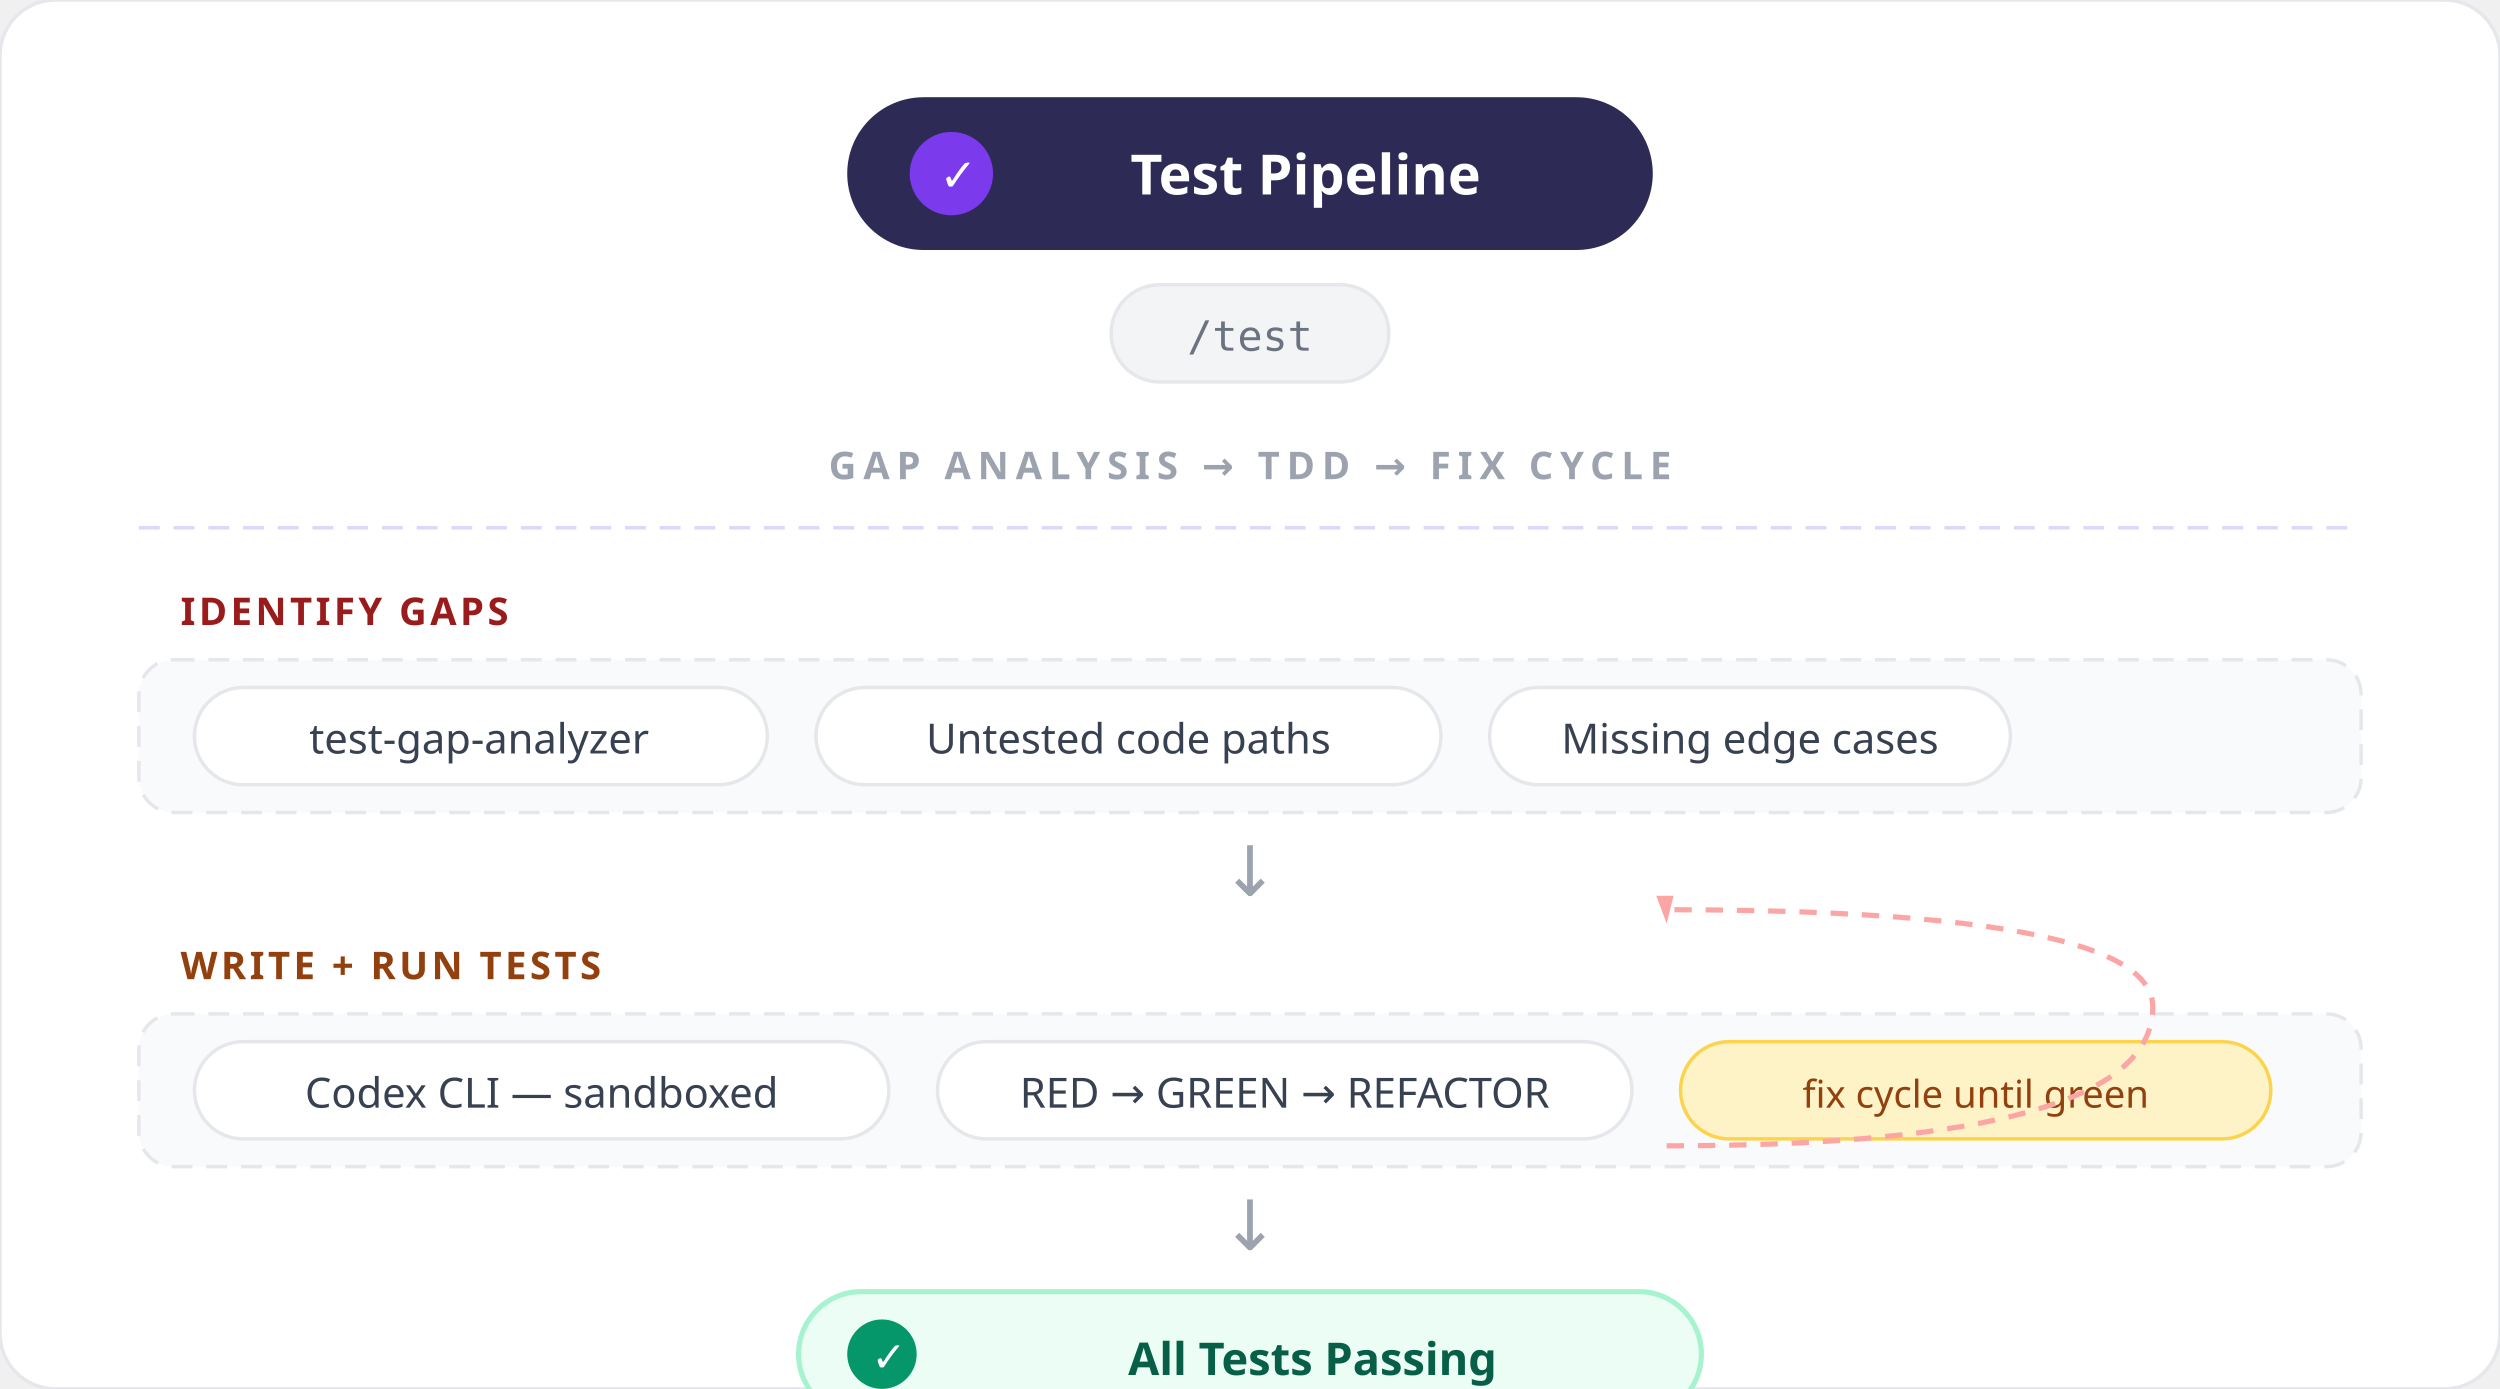
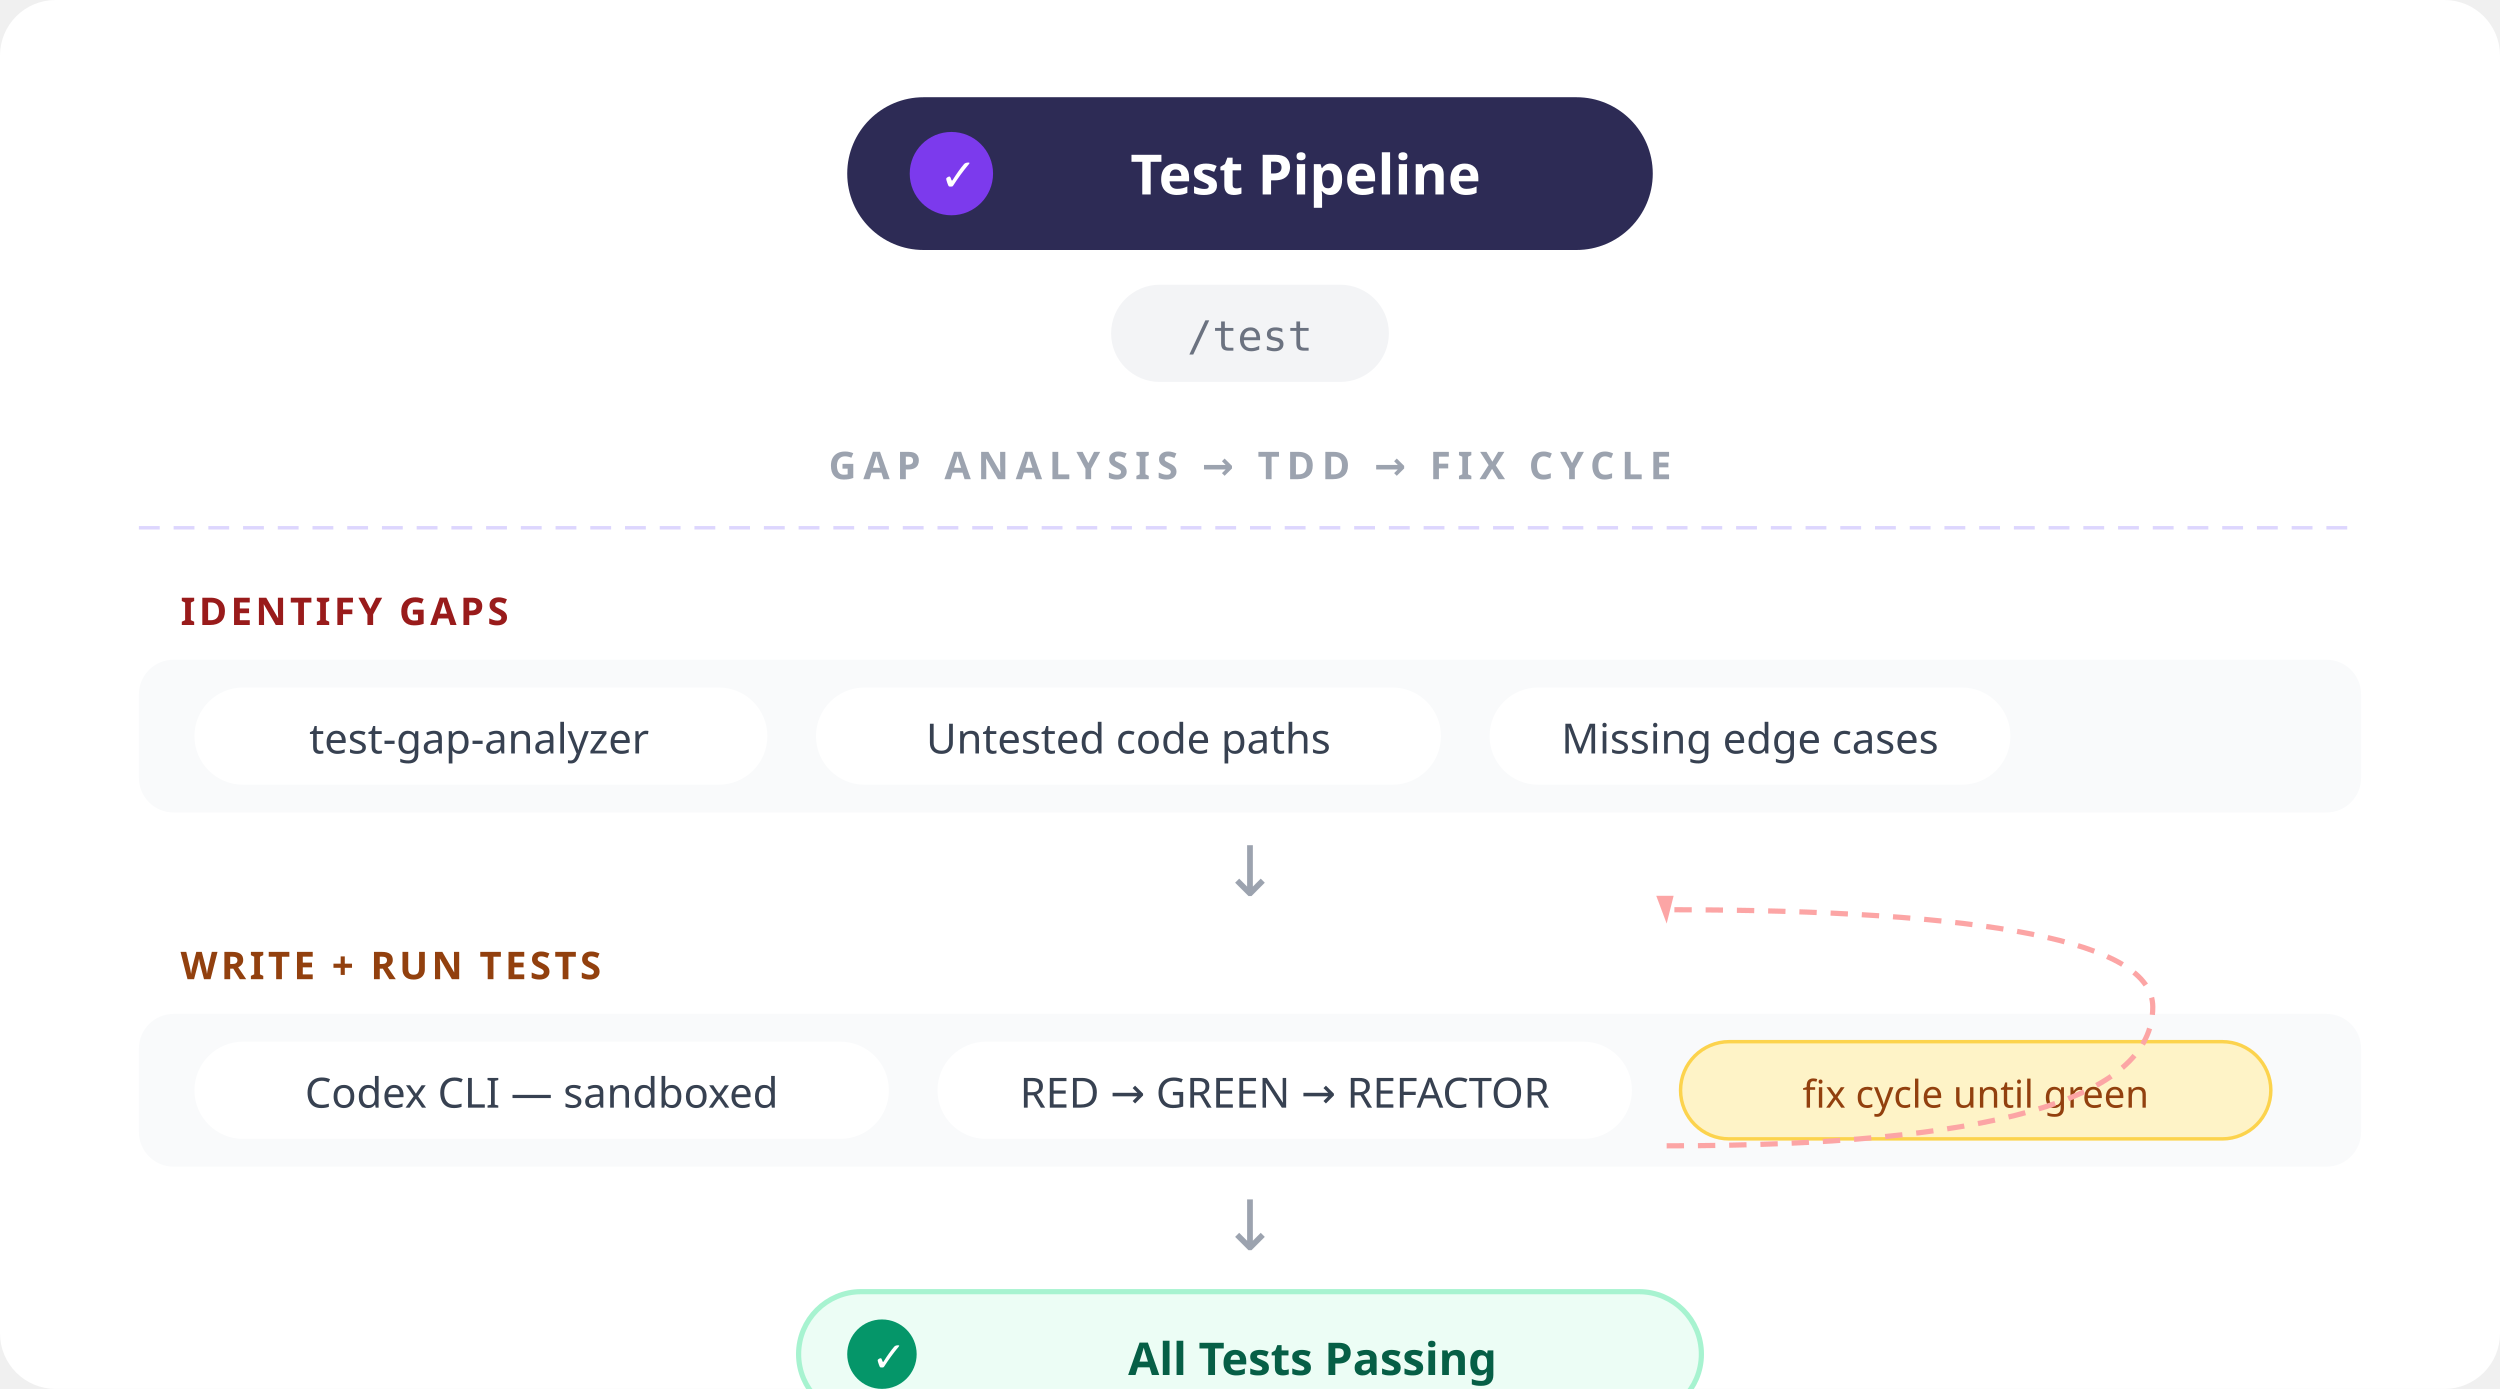
<svg xmlns="http://www.w3.org/2000/svg" viewBox="0 0 720 400">
-   <rect width="720" height="400" rx="16" fill="white" stroke="#E5E7EB" stroke-width="1" />
+   <rect width="720" height="400" rx="16" fill="white" />
  <rect x="244" y="28" width="232" height="44" rx="22" fill="#2D2B55" />
  <circle cx="274" cy="50" r="12" fill="#7C3AED" />
  <text x="276" y="55" text-anchor="middle" font-family="system-ui, sans-serif" font-size="13" font-weight="700" fill="white">✓</text>
  <text x="376" y="56" text-anchor="middle" font-family="system-ui, sans-serif" font-size="16" font-weight="700" fill="white">Test Pipeline</text>
-   <rect x="320" y="82" width="80" height="28" rx="14" fill="#F3F4F6" stroke="#E5E7EB" stroke-width="1" />
+   <rect x="320" y="82" width="80" height="28" rx="14" fill="#F3F4F6" />
  <text x="360" y="101" text-anchor="middle" font-family="'SF Mono', monospace" font-size="12" fill="#6B7280">/test</text>
  <text x="360" y="138" text-anchor="middle" font-family="system-ui, sans-serif" font-size="11" font-weight="600" fill="#9CA3AF" letter-spacing="2">GAP ANALYSIS → TDD → FIX CYCLE</text>
  <line x1="40" y1="152" x2="680" y2="152" stroke="#DDD6FE" stroke-width="1" stroke-dasharray="6,4" />
  <text x="52" y="180" font-family="system-ui, sans-serif" font-size="11" font-weight="700" fill="#991B1B" letter-spacing="1">IDENTIFY GAPS</text>
-   <rect x="40" y="190" width="640" height="44" rx="10" fill="#F9FAFB" stroke="#E5E7EB" stroke-width="1" stroke-dasharray="6,4" />
-   <rect x="56" y="198" width="165" height="28" rx="14" fill="white" stroke="#E5E7EB" stroke-width="1" />
+   <rect x="40" y="190" width="640" height="44" rx="10" fill="#F9FAFB" stroke-dasharray="6,4" />
+   <rect x="56" y="198" width="165" height="28" rx="14" fill="white" />
  <text x="138" y="217" text-anchor="middle" font-family="system-ui, sans-serif" font-size="12" fill="#374151">test-gap-analyzer</text>
-   <rect x="235" y="198" width="180" height="28" rx="14" fill="white" stroke="#E5E7EB" stroke-width="1" />
+   <rect x="235" y="198" width="180" height="28" rx="14" fill="white" />
  <text x="325" y="217" text-anchor="middle" font-family="system-ui, sans-serif" font-size="12" fill="#374151">Untested code paths</text>
-   <rect x="429" y="198" width="150" height="28" rx="14" fill="white" stroke="#E5E7EB" stroke-width="1" />
+   <rect x="429" y="198" width="150" height="28" rx="14" fill="white" />
  <text x="504" y="217" text-anchor="middle" font-family="system-ui, sans-serif" font-size="12" fill="#374151">Missing edge cases</text>
  <text x="360" y="258" text-anchor="middle" font-family="system-ui, sans-serif" font-size="20" fill="#9CA3AF">↓</text>
  <text x="52" y="282" font-family="system-ui, sans-serif" font-size="11" font-weight="700" fill="#92400E" letter-spacing="1">WRITE + RUN TESTS</text>
-   <rect x="40" y="292" width="640" height="44" rx="10" fill="#F9FAFB" stroke="#E5E7EB" stroke-width="1" stroke-dasharray="6,4" />
-   <rect x="56" y="300" width="200" height="28" rx="14" fill="white" stroke="#E5E7EB" stroke-width="1" />
+   <rect x="40" y="292" width="640" height="44" rx="10" fill="#F9FAFB" stroke-dasharray="6,4" />
+   <rect x="56" y="300" width="200" height="28" rx="14" fill="white" />
  <text x="156" y="319" text-anchor="middle" font-family="system-ui, sans-serif" font-size="12" fill="#374151">Codex CLI — sandboxed</text>
-   <rect x="270" y="300" width="200" height="28" rx="14" fill="white" stroke="#E5E7EB" stroke-width="1" />
+   <rect x="270" y="300" width="200" height="28" rx="14" fill="white" />
  <text x="370" y="319" text-anchor="middle" font-family="system-ui, sans-serif" font-size="12" fill="#374151">RED → GREEN → REFACTOR</text>
  <rect x="484" y="300" width="170" height="28" rx="14" fill="#FEF3C7" stroke="#FCD34D" stroke-width="1" />
  <text x="569" y="319" text-anchor="middle" font-family="system-ui, sans-serif" font-size="11" fill="#92400E">fix cycle until green</text>
  <text x="360" y="360" text-anchor="middle" font-family="system-ui, sans-serif" font-size="20" fill="#9CA3AF">↓</text>
  <g transform="translate(230, 372)">
    <rect width="260" height="36" rx="18" fill="#ECFDF5" stroke="#A7F3D0" stroke-width="1.5" />
    <circle cx="24" cy="18" r="10" fill="#059669" />
    <text x="26" y="23" text-anchor="middle" font-family="system-ui, sans-serif" font-size="12" font-weight="700" fill="white">✓</text>
    <text x="148" y="24" text-anchor="middle" font-family="system-ui, sans-serif" font-size="13" font-weight="600" fill="#065F46">All Tests Passing</text>
  </g>
  <path d="M 480,330 Q 620,330 620,290 Q 620,262 480,262" fill="none" stroke="#FCA5A5" stroke-width="1.5" stroke-dasharray="5,4" />
  <polygon points="482,258 480,266 477,258" fill="#FCA5A5" />
</svg>
